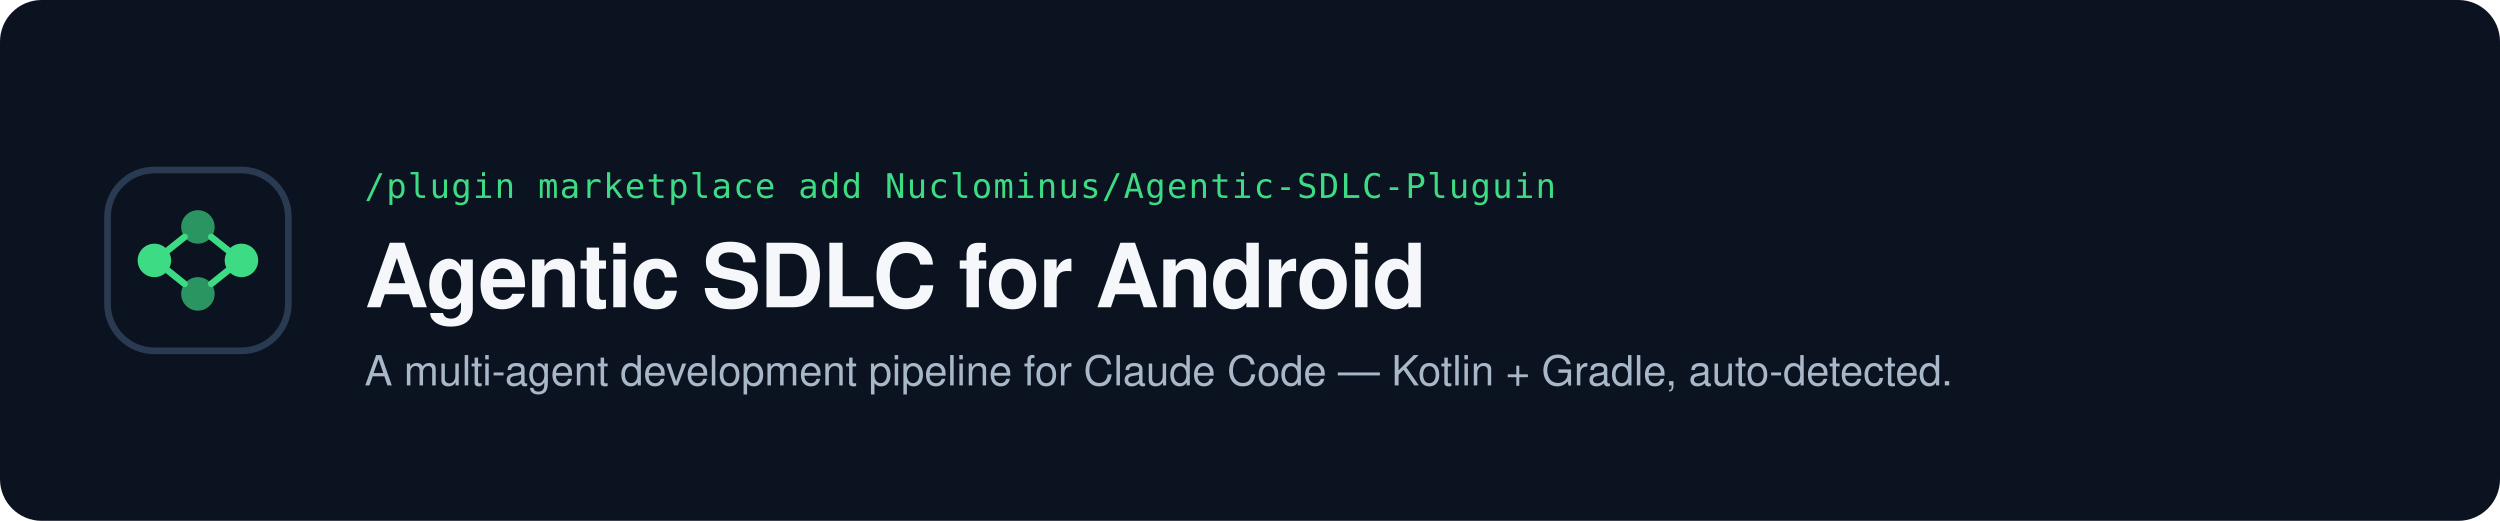
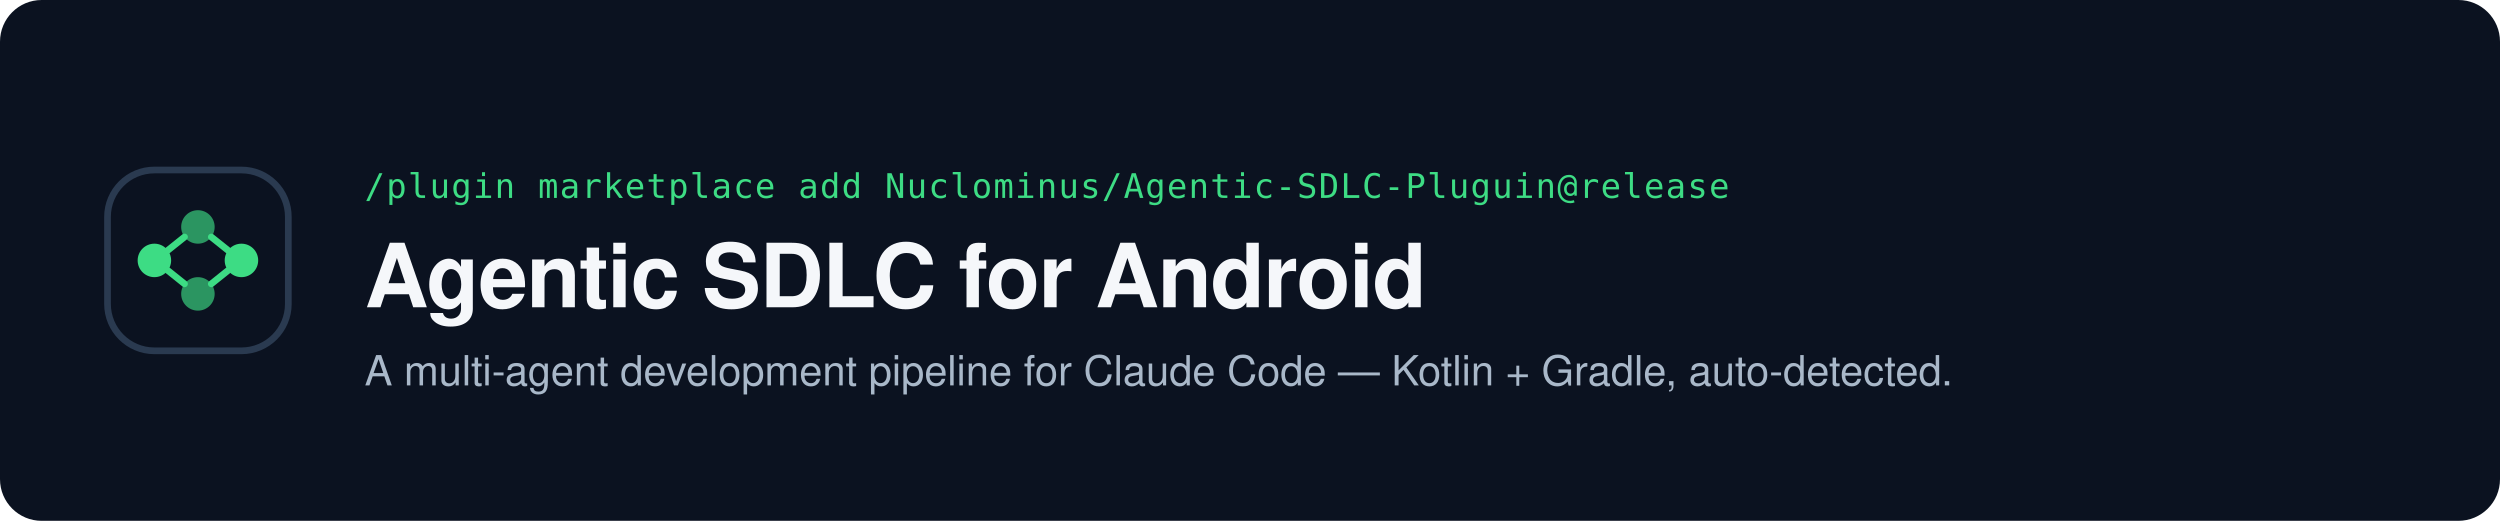
<svg xmlns="http://www.w3.org/2000/svg" width="960" height="200" viewBox="0 0 960 200" role="img" aria-label="Agentic SDLC for Android — a multi-agent development pipeline for Claude Code">
  <rect width="960" height="200" rx="16" fill="#0b1220" />
  <g transform="translate(40 64) scale(1.2857)" fill="none">
    <rect x="1" y="1" width="54" height="54" rx="14" stroke="#2a3a50" stroke-width="2" />
    <circle cx="15" cy="28" r="5" fill="#3ddc84" />
    <circle cx="28" cy="18" r="5" fill="#3ddc84" fill-opacity="0.65" />
    <circle cx="28" cy="38" r="5" fill="#3ddc84" fill-opacity="0.65" />
    <circle cx="41" cy="28" r="5" fill="#3ddc84" />
    <path d="M19 25l5-4M19 31l5 4M32 21l5 4M32 35l5-4" stroke="#3ddc84" stroke-width="2" stroke-linecap="round" />
  </g>
-   <text x="140" y="76" fill="#3ddc84" font-family="ui-monospace,SFMono-Regular,Menlo,Consolas,monospace" font-size="13" letter-spacing="0.5">/plugin marketplace add Nuclominus/Agentic-SDLC-Pluguin</text>
+   <text x="140" y="76" fill="#3ddc84" font-family="ui-monospace,SFMono-Regular,Menlo,Consolas,monospace" font-size="13" letter-spacing="0.5">/plugin marketplace add Nuclominus/Agentic-SDLC-Pluguin@release</text>
  <text x="140" y="118" fill="#f5f7fa" font-family="-apple-system,BlinkMacSystemFont,Segoe UI,Helvetica,Arial,sans-serif" font-size="34" font-weight="700" letter-spacing="-0.5">Agentic SDLC for Android</text>
  <text x="140" y="148" fill="#a9b8c9" font-family="-apple-system,BlinkMacSystemFont,Segoe UI,Helvetica,Arial,sans-serif" font-size="16">A multi-agent development pipeline for Claude Code — Kotlin + Gradle, auto-detected.</text>
</svg>
